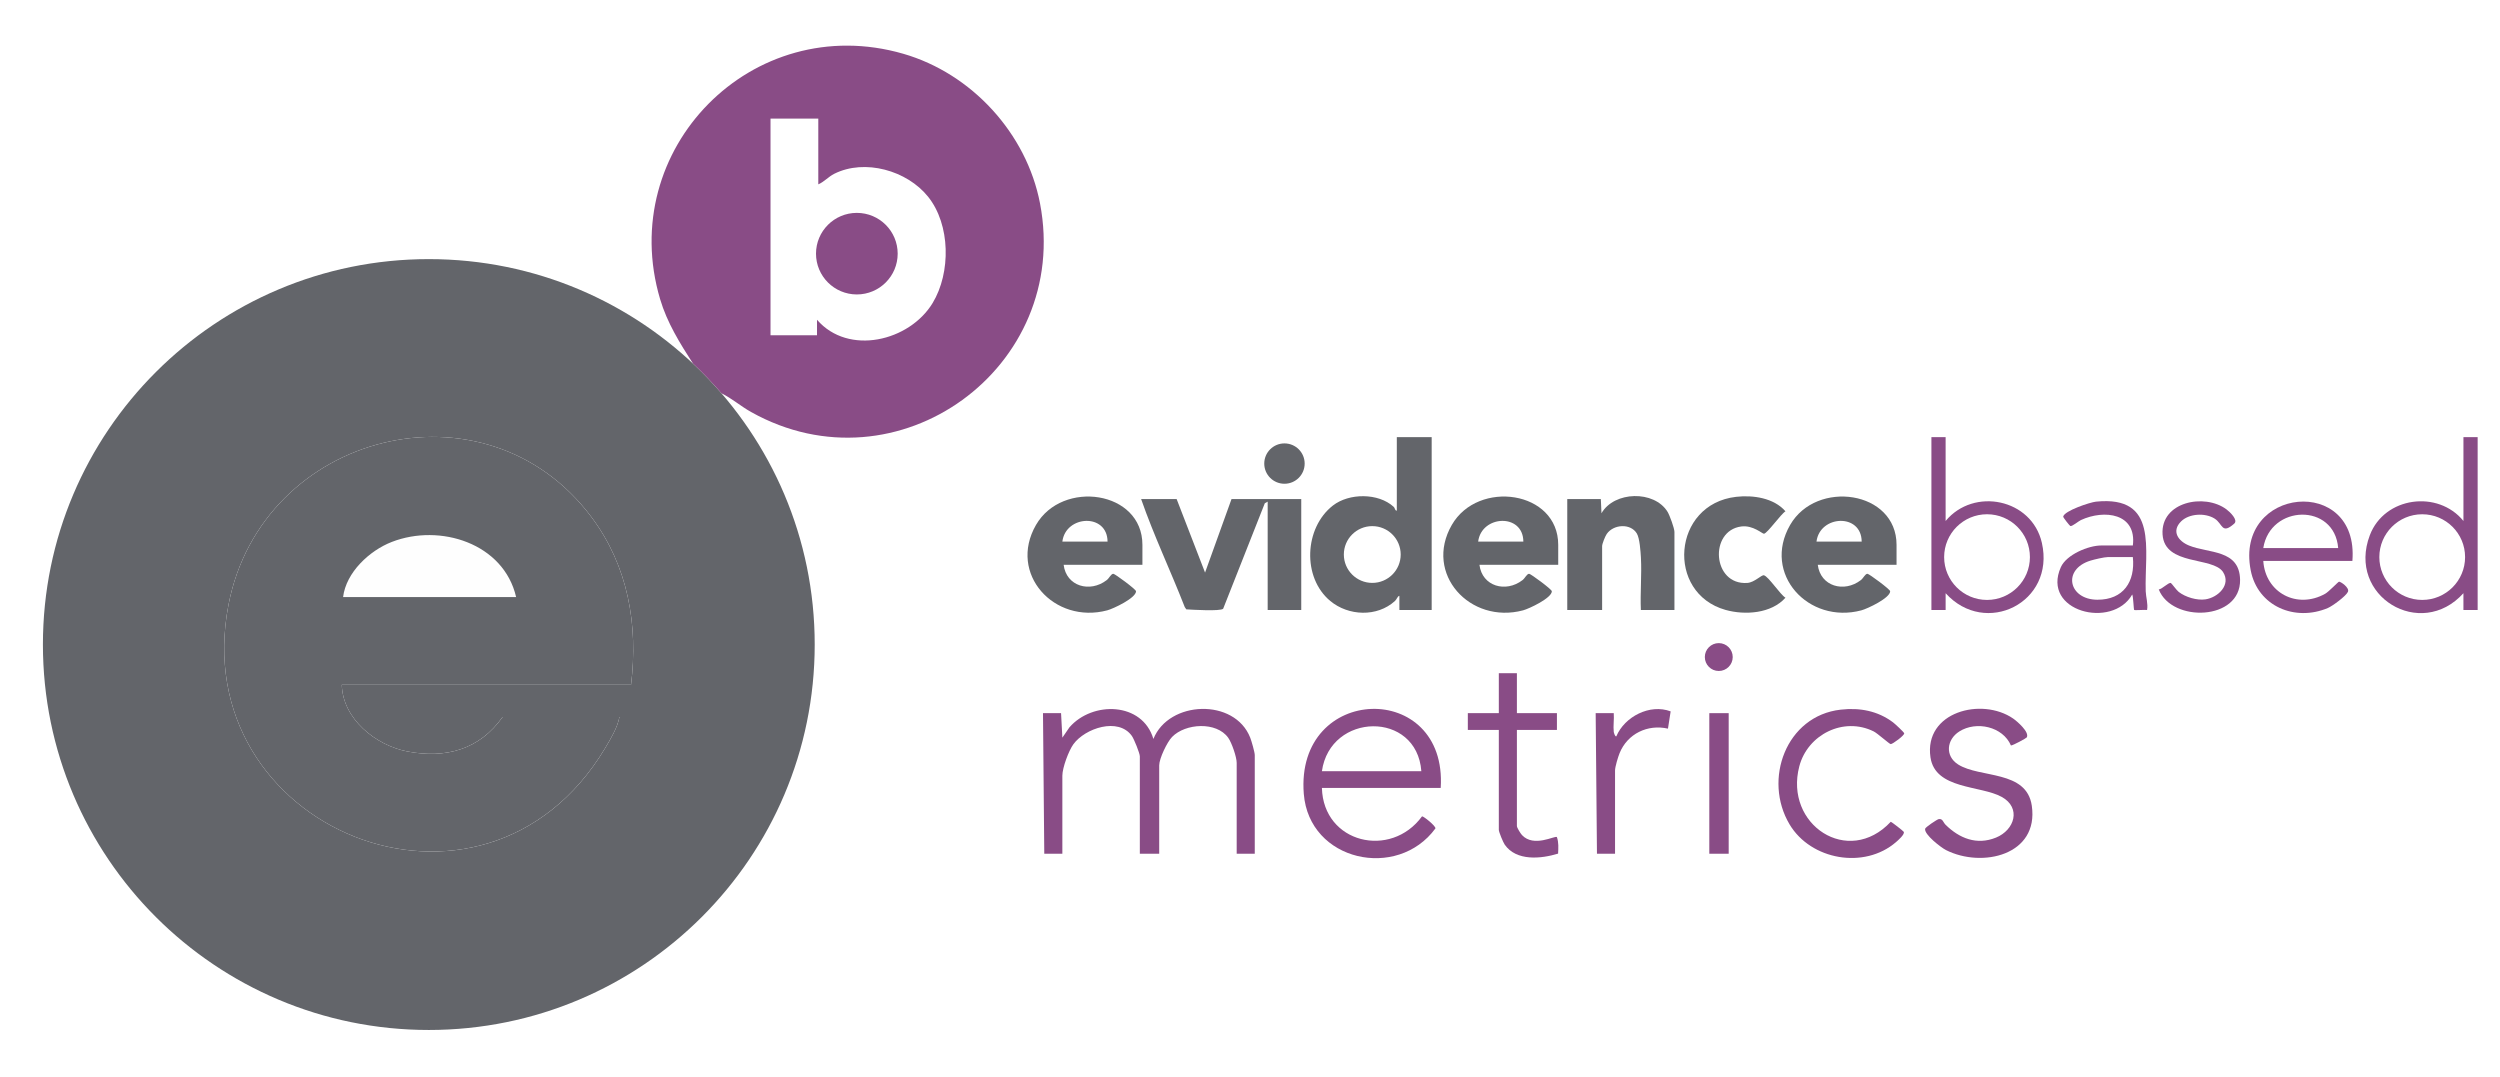
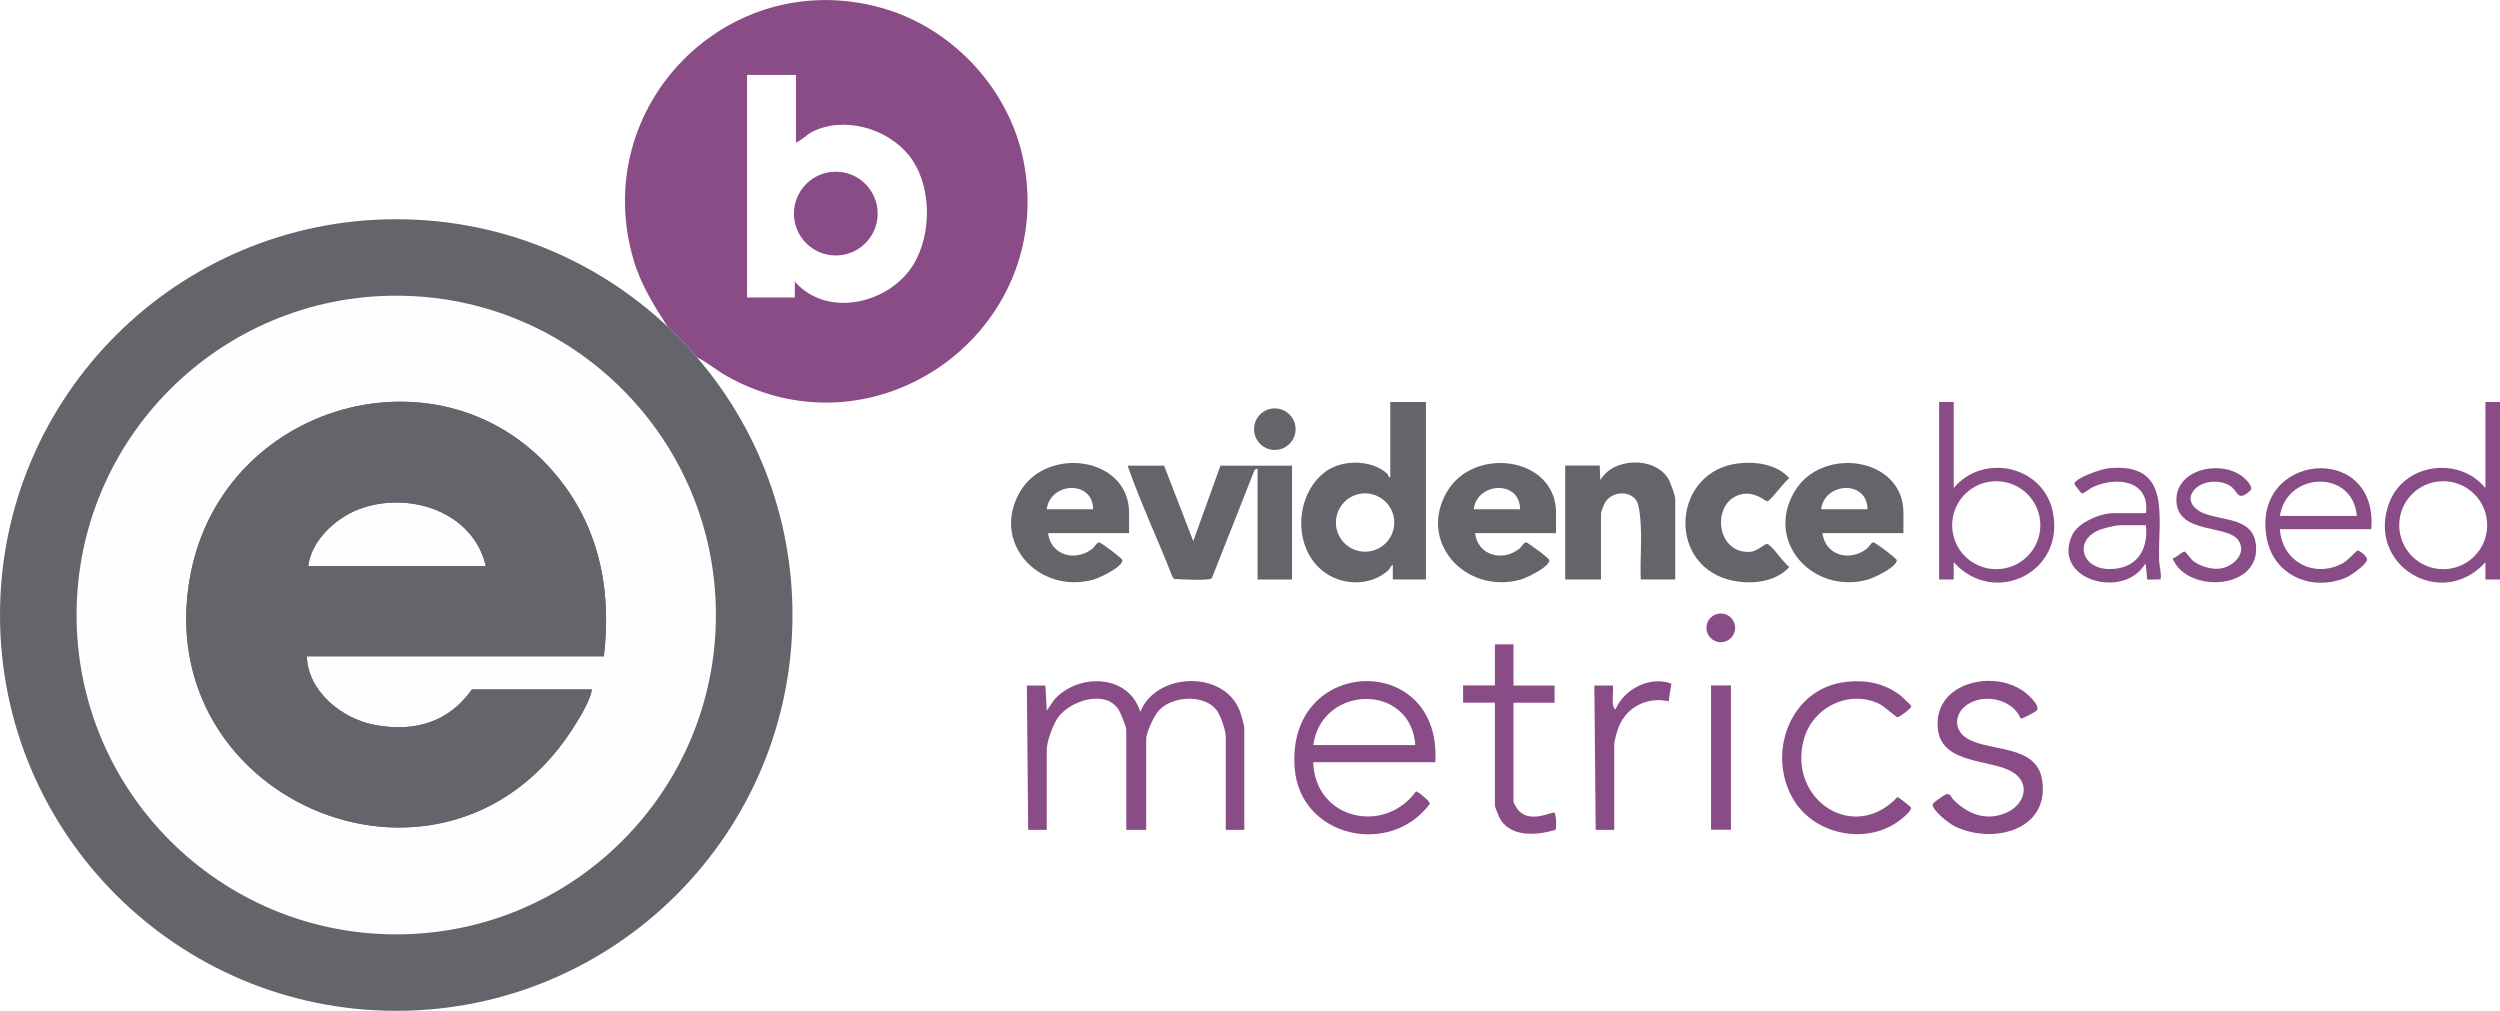
- <svg xmlns="http://www.w3.org/2000/svg" viewBox="0 0 309.76 133.44" width="309.76" height="133.44">
-   <g transform="matrix(1.333333,0,0,-1.333333,0,133.44)">
-     <g transform="translate(161.0182,39.0219)">
-       <path style="fill:#894c86" d="m0 0c0-.715-.58-1.295-1.296-1.295-.716 0-1.296.58-1.296 1.295 0 .715.58 1.295 1.296 1.295C-.58 1.295 0 .715 0 0" />
-     </g>
-     <g transform="translate(98.6025,33.8079)">
-       <path style="fill:#894c86" d="m0 0 .121-2.277.658.96c2.138 2.46 6.783 2.369 7.801-1.081 1.435 3.587 7.551 3.815 8.998.119C17.697-2.581 18-3.631 18-3.895v-9.169h-1.68v8.45c0 .538-.462 1.873-.788 2.329-1.091 1.525-3.98 1.347-5.217.073C9.851-2.69 9.12-4.22 9.12-4.854v-8.21h-1.8v9.049c0 .285-.541 1.619-.74 1.898C5.32-.351 2.225-1.405 1.148-2.885.703-3.497.12-5.078.12-5.813v-7.251H-1.56L-1.68 0z" />
-     </g>
-     <g transform="translate(188.3412,31.552)">
-       <path style="fill:#894c86" d="M0 0c-.042-.071-1.256-.735-1.468-.75-.754 1.765-3.216 2.302-4.791 1.309-1.2-.757-1.354-2.288-.115-3.073 2.034-1.288 6.356-.495 6.844-3.831.672-4.592-4.613-5.817-7.97-4.125-.461.232-2.047 1.45-1.943 1.983.027.142 1.112.876 1.271.9.371.054.398-.3.63-.528 1.283-1.267 2.903-1.917 4.682-1.194 1.737.705 2.368 2.76.544 3.777-1.955 1.091-6.193.68-6.631 3.684-.617 4.224 4.766 5.618 7.685 3.602C-.904 1.507.286.487 0 0" />
-     </g>
-     <g transform="translate(171.0557,34.1343)">
-       <path style="fill:#894c86" d="M0 0C1.765.199 3.441-.11 4.866-1.186c.168-.126 1.013-.905 1.033-1.014.034-.189-1.072-1.004-1.254-1.004-.113-.001-1.226 1.003-1.579 1.179-2.796 1.391-6.14-.287-6.915-3.24-1.424-5.427 4.556-9.372 8.494-5.159.076.007 1.173-.86 1.21-.927.127-.23-.549-.812-.725-.964-2.946-2.539-7.902-1.66-9.88 1.645C-7.24-6.507-5.082-.573 0 0" />
-     </g>
-     <g transform="translate(140.9625,37.5234)">
-       <path style="fill:#894c86" d="M0 0v-3.716h3.72v-1.558H0v-8.929c0-.158.334-.693.475-.844 1.096-1.17 3.037-.038 3.239-.179.179-.492.139-1.027.114-1.542-1.579-.486-3.879-.721-4.96.835-.145.208-.548 1.177-.548 1.37v9.289h-2.88v1.558h2.88V0z" />
-     </g>
-     <g transform="translate(149.9625,32.07)">
-       <path style="fill:#894c86" d="m0 0c.005-.048.112-.464.238-.419.771 1.832 3.118 3.052 5.05 2.322L5.038.299C3.149.729 1.275-.172.542-1.98.397-2.339.12-3.252.12-3.596v-7.73H-1.56L-1.68 1.738H0C.045 1.181-.062.545 0 0" />
-     </g>
-     <path style="fill:#894c86" d="m158.843 33.808h1.8V20.744h-1.8z" />
-     <g transform="translate(132.0825,28.4143)">
-       <path style="fill:#894c86" d="M0 0C-.422 5.651-8.468 5.478-9.24 0zM1.8-1.558H-9.24c.142-5.15 6.41-6.609 9.304-2.637C.192-4.164 1.35-5.093 1.31-5.316-2.225-10.15-10.429-8.383-10.924-2.102-11.732 8.143 2.45 8.51 1.8-1.558" />
-     </g>
-     <g transform="translate(130.1639,48.5504)">
-       <path style="fill:#63656a" d="M0 0C0 1.457-1.183 2.638-2.641 2.638-4.1 2.638-5.283 1.457-5.283 0c0-1.457 1.183-2.638 2.642-2.638C-1.183-2.638 0-1.457 0 0M2.879 10.907V-5.154h-3l-.002 1.318c-.193-.059-.227-.317-.412-.485-1.665-1.51-4.321-1.397-6.009.003-2.631 2.183-2.418 6.798.245 8.87 1.505 1.169 4.219 1.181 5.64-.115.147-.134.114-.37.298-.362v6.832z" />
-     </g>
-     <g transform="translate(109.3425,53.704)">
-       <path style="fill:#63656a" d="M0 0 2.641-6.833 5.1 0h6.48V-10.308H8.46V-.24L8.192-.393 4.324-10.191c-.249-.256-2.892-.092-3.426-.059l-.145.215C-.556-6.677-2.119-3.395-3.3 0z" />
-     </g>
-     <g transform="translate(155.6025,43.3964)">
-       <path style="fill:#63656a" d="M0 0H-3.12c-.07 1.598.092 3.269.005 4.859-.032.576-.112 1.809-.383 2.254-.582.958-2.164.86-2.793-.05-.148-.214-.429-.913-.429-1.13V0h-3.24v10.308h3.12l.06-1.32c1.183 2.061 4.897 2.148 6.137.138C-.441 8.799 0 7.588 0 7.251z" />
-     </g>
-     <g transform="translate(161.3357,53.9106)">
-       <path style="fill:#63656a" d="M0 0C1.565.18 3.505-.1 4.584-1.345c-.43-.261-1.666-2.028-1.994-2.085-.141-.025-1.012.818-2.112.675-3.012-.391-2.693-5.476.566-5.246.667.047 1.314.769 1.539.71.425-.111 1.505-1.783 2.001-2.085-1.318-1.474-3.761-1.641-5.571-1.132C-6.547-8.943-5.939-.682 0 0" />
-     </g>
-     <g transform="translate(121.2398,57.0005)">
-       <path style="fill:#63656a" d="m0 0c0-1.036-.841-1.875-1.877-1.875-1.037 0-1.878.839-1.878 1.875 0 1.036.841 1.875 1.878 1.875C-.841 1.875 0 1.036 0 0" />
-     </g>
-     <g transform="translate(173.0025,49.7488)">
-       <path style="fill:#63656a" d="m0 0c-.016 2.666-3.895 2.47-4.2 0zm3.24-2.157h-7.32c.247-2.001 2.443-2.622 4.002-1.421.241.186.398.588.616.589.14 0 2.109-1.447 2.109-1.624C2.649-5.241.54-6.235-.026-6.386-4.947-7.699-9.265-2.993-6.65 1.548-4.208 5.791 3.24 4.74 3.24-.3z" />
-     </g>
-     <g transform="translate(102.9225,49.7488)">
-       <path style="fill:#63656a" d="m0 0c-.016 2.666-3.895 2.47-4.2 0zm3.24-2.157h-7.32c.247-2.001 2.443-2.622 4.002-1.421.241.186.398.588.616.589.14 0 2.109-1.447 2.109-1.624C2.649-5.241.54-6.235-.026-6.386-4.947-7.699-9.265-2.993-6.65 1.548-4.208 5.791 3.24 4.74 3.24-.3z" />
-     </g>
-     <g transform="translate(141.5625,49.7488)">
-       <path style="fill:#63656a" d="m0 0c-.016 2.666-3.895 2.47-4.2 0zm3.24-2.157h-7.32c.247-2.001 2.443-2.622 4.002-1.421.241.186.398.588.616.589.14 0 2.109-1.447 2.109-1.624C2.649-5.241.54-6.235-.026-6.386-4.947-7.699-9.265-2.993-6.65 1.548-4.208 5.791 3.24 4.74 3.24-.3z" />
-     </g>
-     <g transform="translate(188.6363,48.3103)">
-       <path style="fill:#894c86" d="m0 0c0 2.198-1.784 3.981-3.985 3.981-2.201 0-3.986-1.783-3.986-3.981 0-2.198 1.785-3.981 3.986-3.981C-1.784-3.981 0-2.198 0 0m-7.834 11.147V3.356c2.615 3.157 8.01 2.074 8.945-2.033 1.266-5.56-5.254-8.765-8.944-4.679v-1.559l-1.321.001v16.061z" />
-     </g>
-     <g transform="translate(229.0758,48.3104)">
-       <path style="fill:#894c86" d="m0 0c0 2.198-1.784 3.98-3.985 3.98-2.2 0-3.984-1.782-3.984-3.98 0-2.198 1.784-3.98 3.984-3.98C-1.784-3.98 0-2.198 0 0m1.167 11.147V-4.914l-1.321-.001-.001 1.559c-3.962-4.404-10.853-.283-8.696 5.392 1.361 3.581 6.342 4.229 8.698 1.32v7.791z" />
-     </g>
-     <g transform="translate(202.683,51.626)">
-       <path style="fill:#894c86" d="m0 0c-.919-.914-.265-1.832.736-2.24 1.824-.745 4.695-.343 4.747-3.179.069-3.811-6.33-4.012-7.557-.903.305.022.887.658 1.122.601.06-.014.525-.67.732-.83.633-.49 1.698-.81 2.491-.691 1.165.175 2.393 1.349 1.632 2.532-.939 1.459-5.432.556-5.623 3.495C-1.919 1.821 2.177 2.649 4.219 1.119 4.537.881 5.322.134 4.943-.202 3.761-1.253 3.886-.224 3.12.26 2.241.816.744.74 0 0" />
-     </g>
-     <g transform="translate(217.2825,49.1495)">
-       <path style="fill:#894c86" d="m0 0c-.342 4.225-6.32 4.053-6.96 0zm1.32-1.199h-8.28c.195-2.957 3.141-4.509 5.752-3.048.339.189 1.2 1.108 1.285 1.122.13.023 1.009-.554.826-.948-.182-.393-1.424-1.312-1.865-1.499-3.045-1.289-6.515.154-7.167 3.505-1.514 7.789 10.099 8.894 9.449.868" />
-     </g>
-     <g transform="translate(198.2025,48.3105)">
-       <path style="fill:#894c86" d="M0 0H-2.34c-.316 0-1.244-.219-1.594-.326-2.663-.817-2.032-3.627.635-3.636C-.879-3.971.232-2.285 0 0m0 1.079c.366 3.004-2.657 3.365-4.826 2.363-.235-.109-.805-.6-.982-.557-.054.013-.683.801-.667.878.114.543 2.493 1.333 3.056 1.39 5.839.59 4.491-4.478 4.614-8.334.018-.546.23-1.146.126-1.734-.205.034-1.153-.047-1.2.002-.05.052-.081 1.253-.18 1.437-1.853-3.265-8.478-1.57-6.63 2.546.521 1.159 2.557 2.009 3.749 2.009z" />
-     </g>
-     <g transform="translate(68.7791,40.1811)">
-       <path style="fill:#63656a" d="M0 0C0 15.96-12.954 28.898-28.933 28.898-44.912 28.898-57.866 15.96-57.866 0c0-15.96 12.954-28.898 28.933-28.898C-12.954-28.898 0-15.96 0 0m6.93.003c0 19.781-16.055 35.817-35.86 35.817-19.805 0-35.861-16.036-35.861-35.817 0-19.782 16.056-35.818 35.861-35.818 19.805 0 35.86 16.036 35.86 35.818" />
-     </g>
-     <g transform="translate(58.6425,36.4447)">
-       <path style="fill:#fefefe" d="m0 0c.669 5.588-.265 11.012-3.67 15.571-9.862 13.203-30.618 7.895-33.735-8.115-4.052-20.817 23.643-32.253 34.982-13.366.521.869 1.163 1.933 1.343 2.914h-10.86c-2.13-3.019-5.285-3.89-8.844-3.201-2.948.571-6.009 3.023-6.096 6.197z" />
-     </g>
-     <g transform="translate(47.9625,44.5949)">
-       <path style="fill:#63656a" d="M0 0C-1.152 5-7.075 6.863-11.552 5.125-13.637 4.316-15.805 2.288-16.08 0ZM10.68-8.15H-16.2c.087-3.175 3.148-5.627 6.096-6.197 3.559-.689 6.714.182 8.844 3.2H9.6c-.18-.98-.822-2.044-1.343-2.913-11.339-18.887-39.034-7.451-34.982 13.365 3.117 16.01 23.873 21.319 33.735 8.116 3.405-4.56 4.339-9.983 3.67-15.571" />
-     </g>
-     <g transform="translate(76.0425,89.0616)">
-       <path style="fill:#894c86" d="m0 0h-4.44v-20.136h4.32l.001 1.438c2.924-3.37 8.596-1.988 10.743 1.554 1.706 2.816 1.669 7.286-.427 9.89C8.243-4.825 4.325-3.708 1.479-5.133.949-5.398.535-5.888 0-6.113zm-9-25.529c-.83.965-1.712 1.885-2.64 2.756-1.226 1.903-2.409 3.798-3.06 5.993-4.131 13.937 8.575 26.85 22.592 22.804 6.362-1.836 11.465-7.401 12.713-13.91 2.923-15.252-13.238-27.001-26.848-19.384-.959.537-1.786 1.264-2.757 1.741" />
-     </g>
-     <g transform="translate(83.4196,76.5076)">
-       <path style="fill:#894c86" d="m0 0c0-2.093-1.699-3.79-3.795-3.79-2.096 0-3.795 1.697-3.795 3.79 0 2.093 1.699 3.79 3.795 3.79C-1.699 3.79 0 2.093 0 0" />
+ <svg xmlns="http://www.w3.org/2000/svg" id="Capa_2" data-name="Capa 2" viewBox="0 0 226.25 91.47">
+   <defs>
+     <style>
+       .cls-1 {
+         fill: #63656a;
+       }
+ 
+       .cls-2 {
+         fill: #fefefe;
+       }
+ 
+       .cls-3 {
+         fill: #894c86;
+       }
+     </style>
+   </defs>
+   <g id="Capa_1-2" data-name="Capa 1">
+     <g>
+       <circle class="cls-3" cx="155.73" cy="56.82" r="1.3" />
+       <path class="cls-3" d="M94.61,62.03l.12,2.28.66-.96c2.14-2.46,6.78-2.37,7.8,1.08,1.44-3.59,7.55-3.82,9-.12.12.3.42,1.35.42,1.62v9.17h-1.68v-8.45c0-.54-.46-1.87-.79-2.33-1.09-1.52-3.98-1.35-5.22-.07-.46.48-1.19,2.01-1.19,2.64v8.21h-1.8v-9.05c0-.29-.54-1.62-.74-1.9-1.26-1.77-4.35-.71-5.43.77-.45.61-1.03,2.19-1.03,2.93v7.25h-1.68l-.12-13.06h1.68Z" />
+       <g>
+         <path class="cls-3" d="M184.35,64.29c-.04.07-1.26.74-1.47.75-.75-1.76-3.22-2.3-4.79-1.31-1.2.76-1.35,2.29-.11,3.07,2.03,1.29,6.36.5,6.84,3.83.67,4.59-4.61,5.82-7.97,4.12-.46-.23-2.05-1.45-1.94-1.98.03-.14,1.11-.88,1.27-.9.37-.05.4.3.63.53,1.28,1.27,2.9,1.92,4.68,1.19s2.37-2.76.54-3.78c-1.96-1.09-6.19-.68-6.63-3.68-.62-4.22,4.77-5.62,7.69-3.6.36.25,1.55,1.27,1.26,1.75Z" />
+         <path class="cls-3" d="M167.07,61.71c1.76-.2,3.44.11,4.87,1.19.17.13,1.01.91,1.03,1.01.03.19-1.07,1-1.25,1-.11,0-1.23-1-1.58-1.18-2.8-1.39-6.14.29-6.91,3.24-1.42,5.43,4.56,9.37,8.49,5.16.08,0,1.17.86,1.21.93.13.23-.55.81-.73.96-2.95,2.54-7.9,1.66-9.88-1.64-2.49-4.16-.33-10.1,4.75-10.67Z" />
+       </g>
+       <path class="cls-3" d="M136.97,58.32v3.72h3.72v1.56h-3.72v8.93c0,.16.33.69.48.84,1.1,1.17,3.04.04,3.24.18.18.49.14,1.03.11,1.54-1.58.49-3.88.72-4.96-.84-.14-.21-.55-1.18-.55-1.37v-9.29h-2.88v-1.56h2.88v-3.72h1.68Z" />
+       <path class="cls-3" d="M145.97,63.77s.11.46.24.42c.77-1.83,3.12-3.05,5.05-2.32l-.25,1.6c-1.89-.43-3.76.47-4.5,2.28-.15.36-.42,1.27-.42,1.62v7.73h-1.68l-.12-13.06h1.68c.05.56-.06,1.19,0,1.74Z" />
+       <rect class="cls-3" x="154.85" y="62.03" width="1.8" height="13.06" />
+       <path class="cls-3" d="M129.89,68.98h-11.04c.14,5.15,6.41,6.61,9.3,2.64.13-.03,1.29.9,1.25,1.12-3.54,4.83-11.74,3.07-12.23-3.21-.81-10.24,13.37-10.61,12.72-.54ZM128.09,67.43c-.42-5.65-8.47-5.48-9.24,0h9.24Z" />
+       <path class="cls-1" d="M129.05,36.38v16.06h-3v-1.32c-.19.06-.23.32-.41.49-1.66,1.51-4.32,1.4-6.01,0-2.63-2.18-2.42-6.8.25-8.87,1.5-1.17,4.22-1.18,5.64.11.15.13.11.37.3.36v-6.83h3.24ZM126.18,47.29c0-1.46-1.18-2.64-2.64-2.64s-2.64,1.18-2.64,2.64,1.18,2.64,2.64,2.64,2.64-1.18,2.64-2.64Z" />
+       <path class="cls-1" d="M105.35,42.14l2.64,6.83,2.46-6.83h6.48v10.31h-3.12v-10.07l-.27.15-3.87,9.8c-.25.26-2.89.09-3.43.06l-.14-.21c-1.31-3.36-2.87-6.64-4.05-10.04h3.3Z" />
+       <path class="cls-1" d="M151.61,52.44h-3.12c-.07-1.6.09-3.27,0-4.86-.03-.58-.11-1.81-.38-2.25-.58-.96-2.16-.86-2.79.05-.15.21-.43.91-.43,1.13v5.93h-3.24v-10.31h3.12l.06,1.32c1.18-2.06,4.9-2.15,6.14-.14.2.33.64,1.54.64,1.88v7.25Z" />
+       <path class="cls-1" d="M157.35,41.93c1.57-.18,3.5.1,4.58,1.35-.43.26-1.67,2.03-1.99,2.09-.14.02-1.01-.82-2.11-.68-3.01.39-2.69,5.48.57,5.25.67-.05,1.31-.77,1.54-.71.43.11,1.51,1.78,2,2.08-1.32,1.47-3.76,1.64-5.57,1.13-5.56-1.56-4.95-9.83.99-10.51Z" />
+       <circle class="cls-1" cx="115.37" cy="38.84" r="1.88" />
+       <path class="cls-1" d="M172.25,48.25h-7.32c.25,2,2.44,2.62,4,1.42.24-.19.4-.59.62-.59.14,0,2.11,1.45,2.11,1.62,0,.63-2.11,1.62-2.67,1.77-4.92,1.31-9.24-3.39-6.62-7.93,2.44-4.24,9.89-3.19,9.89,1.85v1.86ZM169.01,46.09c-.02-2.67-3.89-2.47-4.2,0h4.2Z" />
+       <path class="cls-1" d="M102.17,48.25h-7.32c.25,2,2.44,2.62,4,1.42.24-.19.4-.59.62-.59.14,0,2.11,1.45,2.11,1.62,0,.63-2.11,1.62-2.67,1.77-4.92,1.31-9.24-3.39-6.62-7.93,2.44-4.24,9.89-3.19,9.89,1.85v1.86ZM98.93,46.09c-.02-2.67-3.89-2.47-4.2,0h4.2Z" />
+       <path class="cls-1" d="M140.81,48.25h-7.32c.25,2,2.44,2.62,4,1.42.24-.19.4-.59.62-.59.14,0,2.11,1.45,2.11,1.62,0,.63-2.11,1.62-2.67,1.77-4.92,1.31-9.24-3.39-6.62-7.93,2.44-4.24,9.89-3.19,9.89,1.85v1.86ZM137.57,46.09c-.02-2.67-3.89-2.47-4.2,0h4.2Z" />
+       <path class="cls-3" d="M176.81,36.38v7.79c2.61-3.16,8.01-2.07,8.94,2.03,1.27,5.56-5.25,8.77-8.94,4.68v1.56s-1.32,0-1.32,0v-16.06h1.32ZM184.65,47.53c0-2.2-1.78-3.98-3.99-3.98s-3.99,1.78-3.99,3.98,1.78,3.98,3.99,3.98,3.99-1.78,3.99-3.98Z" />
+       <path class="cls-3" d="M226.25,36.38v16.06h-1.32s0-1.56,0-1.56c-3.96,4.4-10.85.28-8.7-5.39,1.36-3.58,6.34-4.23,8.7-1.32v-7.79h1.32ZM225.09,47.53c0-2.2-1.78-3.98-3.98-3.98s-3.98,1.78-3.98,3.98,1.78,3.98,3.98,3.98,3.98-1.78,3.98-3.98Z" />
+       <path class="cls-3" d="M198.69,44.21c-.92.91-.27,1.83.74,2.24,1.82.74,4.7.34,4.75,3.18.07,3.81-6.33,4.01-7.56.9.3-.02.89-.66,1.12-.6.06.01.53.67.73.83.63.49,1.7.81,2.49.69,1.16-.18,2.39-1.35,1.63-2.53-.94-1.46-5.43-.56-5.62-3.49s3.9-3.86,5.94-2.33c.32.24,1.1.98.72,1.32-1.18,1.05-1.06.02-1.82-.46-.88-.56-2.38-.48-3.12.26Z" />
+       <path class="cls-3" d="M214.61,47.89h-8.28c.19,2.96,3.14,4.51,5.75,3.05.34-.19,1.2-1.11,1.28-1.12.13-.02,1.01.55.83.95s-1.42,1.31-1.87,1.5c-3.05,1.29-6.52-.15-7.17-3.51-1.51-7.79,10.1-8.89,9.45-.87ZM213.29,46.69c-.34-4.22-6.32-4.05-6.96,0h6.96Z" />
+       <path class="cls-3" d="M194.21,46.45c.37-3-2.66-3.36-4.83-2.36-.24.11-.81.6-.98.56-.05-.01-.68-.8-.67-.88.11-.54,2.49-1.33,3.06-1.39,5.84-.59,4.49,4.48,4.61,8.33.02.55.23,1.15.13,1.73-.2-.03-1.15.05-1.2,0-.05-.05-.08-1.25-.18-1.44-1.85,3.27-8.48,1.57-6.63-2.55.52-1.16,2.56-2.01,3.75-2.01h2.94ZM194.21,47.53h-2.34c-.32,0-1.24.22-1.59.33-2.66.82-2.03,3.63.63,3.64,2.42,0,3.53-1.68,3.3-3.96Z" />
+       <path class="cls-1" d="M71.72,55.66c0-19.78-16.06-35.82-35.86-35.82S0,35.87,0,55.66s16.06,35.82,35.86,35.82,35.86-16.04,35.86-35.82ZM64.79,55.66c0-15.96-12.95-28.9-28.93-28.9S6.92,39.7,6.92,55.66s12.95,28.9,28.93,28.9,28.93-12.94,28.93-28.9Z" />
+       <path class="cls-2" d="M64.79,55.66c0,15.96-12.95,28.9-28.93,28.9s-28.93-12.94-28.93-28.9,12.95-28.9,28.93-28.9,28.93,12.94,28.93,28.9ZM54.65,59.39c.67-5.59-.27-11.01-3.67-15.57-9.86-13.2-30.62-7.89-33.73,8.12-4.05,20.82,23.64,32.25,34.98,13.37.52-.87,1.16-1.93,1.34-2.91h-10.86c-2.13,3.02-5.29,3.89-8.84,3.2-2.95-.57-6.01-3.02-6.1-6.2h26.88Z" />
+       <path class="cls-2" d="M43.97,51.24h-16.08c.27-2.29,2.44-4.32,4.53-5.13,4.48-1.74,10.4.13,11.55,5.13Z" />
+       <path class="cls-1" d="M54.65,59.39h-26.88c.09,3.17,3.15,5.63,6.1,6.2,3.56.69,6.71-.18,8.84-3.2h10.86c-.18.98-.82,2.04-1.34,2.91-11.34,18.89-39.03,7.45-34.98-13.37,3.12-16.01,23.87-21.32,33.73-8.12,3.41,4.56,4.34,9.98,3.67,15.57ZM43.97,51.24c-1.15-5-7.08-6.86-11.55-5.13-2.09.81-4.25,2.84-4.53,5.13h16.08Z" />
+       <g>
+         <path class="cls-3" d="M63.05,32.31c-.83-.96-1.71-1.89-2.64-2.76-1.23-1.9-2.41-3.8-3.06-5.99-4.13-13.94,8.58-26.85,22.59-22.8,6.36,1.84,11.47,7.4,12.71,13.91,2.92,15.25-13.24,27-26.85,19.38-.96-.54-1.79-1.26-2.76-1.74ZM72.05,6.78h-4.44v20.14h4.32v-1.44c2.92,3.37,8.6,1.99,10.74-1.55,1.71-2.82,1.67-7.29-.43-9.89-1.95-2.43-5.87-3.55-8.72-2.12-.53.27-.94.76-1.48.98v-6.11Z" />
+         <ellipse class="cls-3" cx="75.64" cy="19.33" rx="3.79" ry="3.79" />
+       </g>
    </g>
  </g>
</svg>
